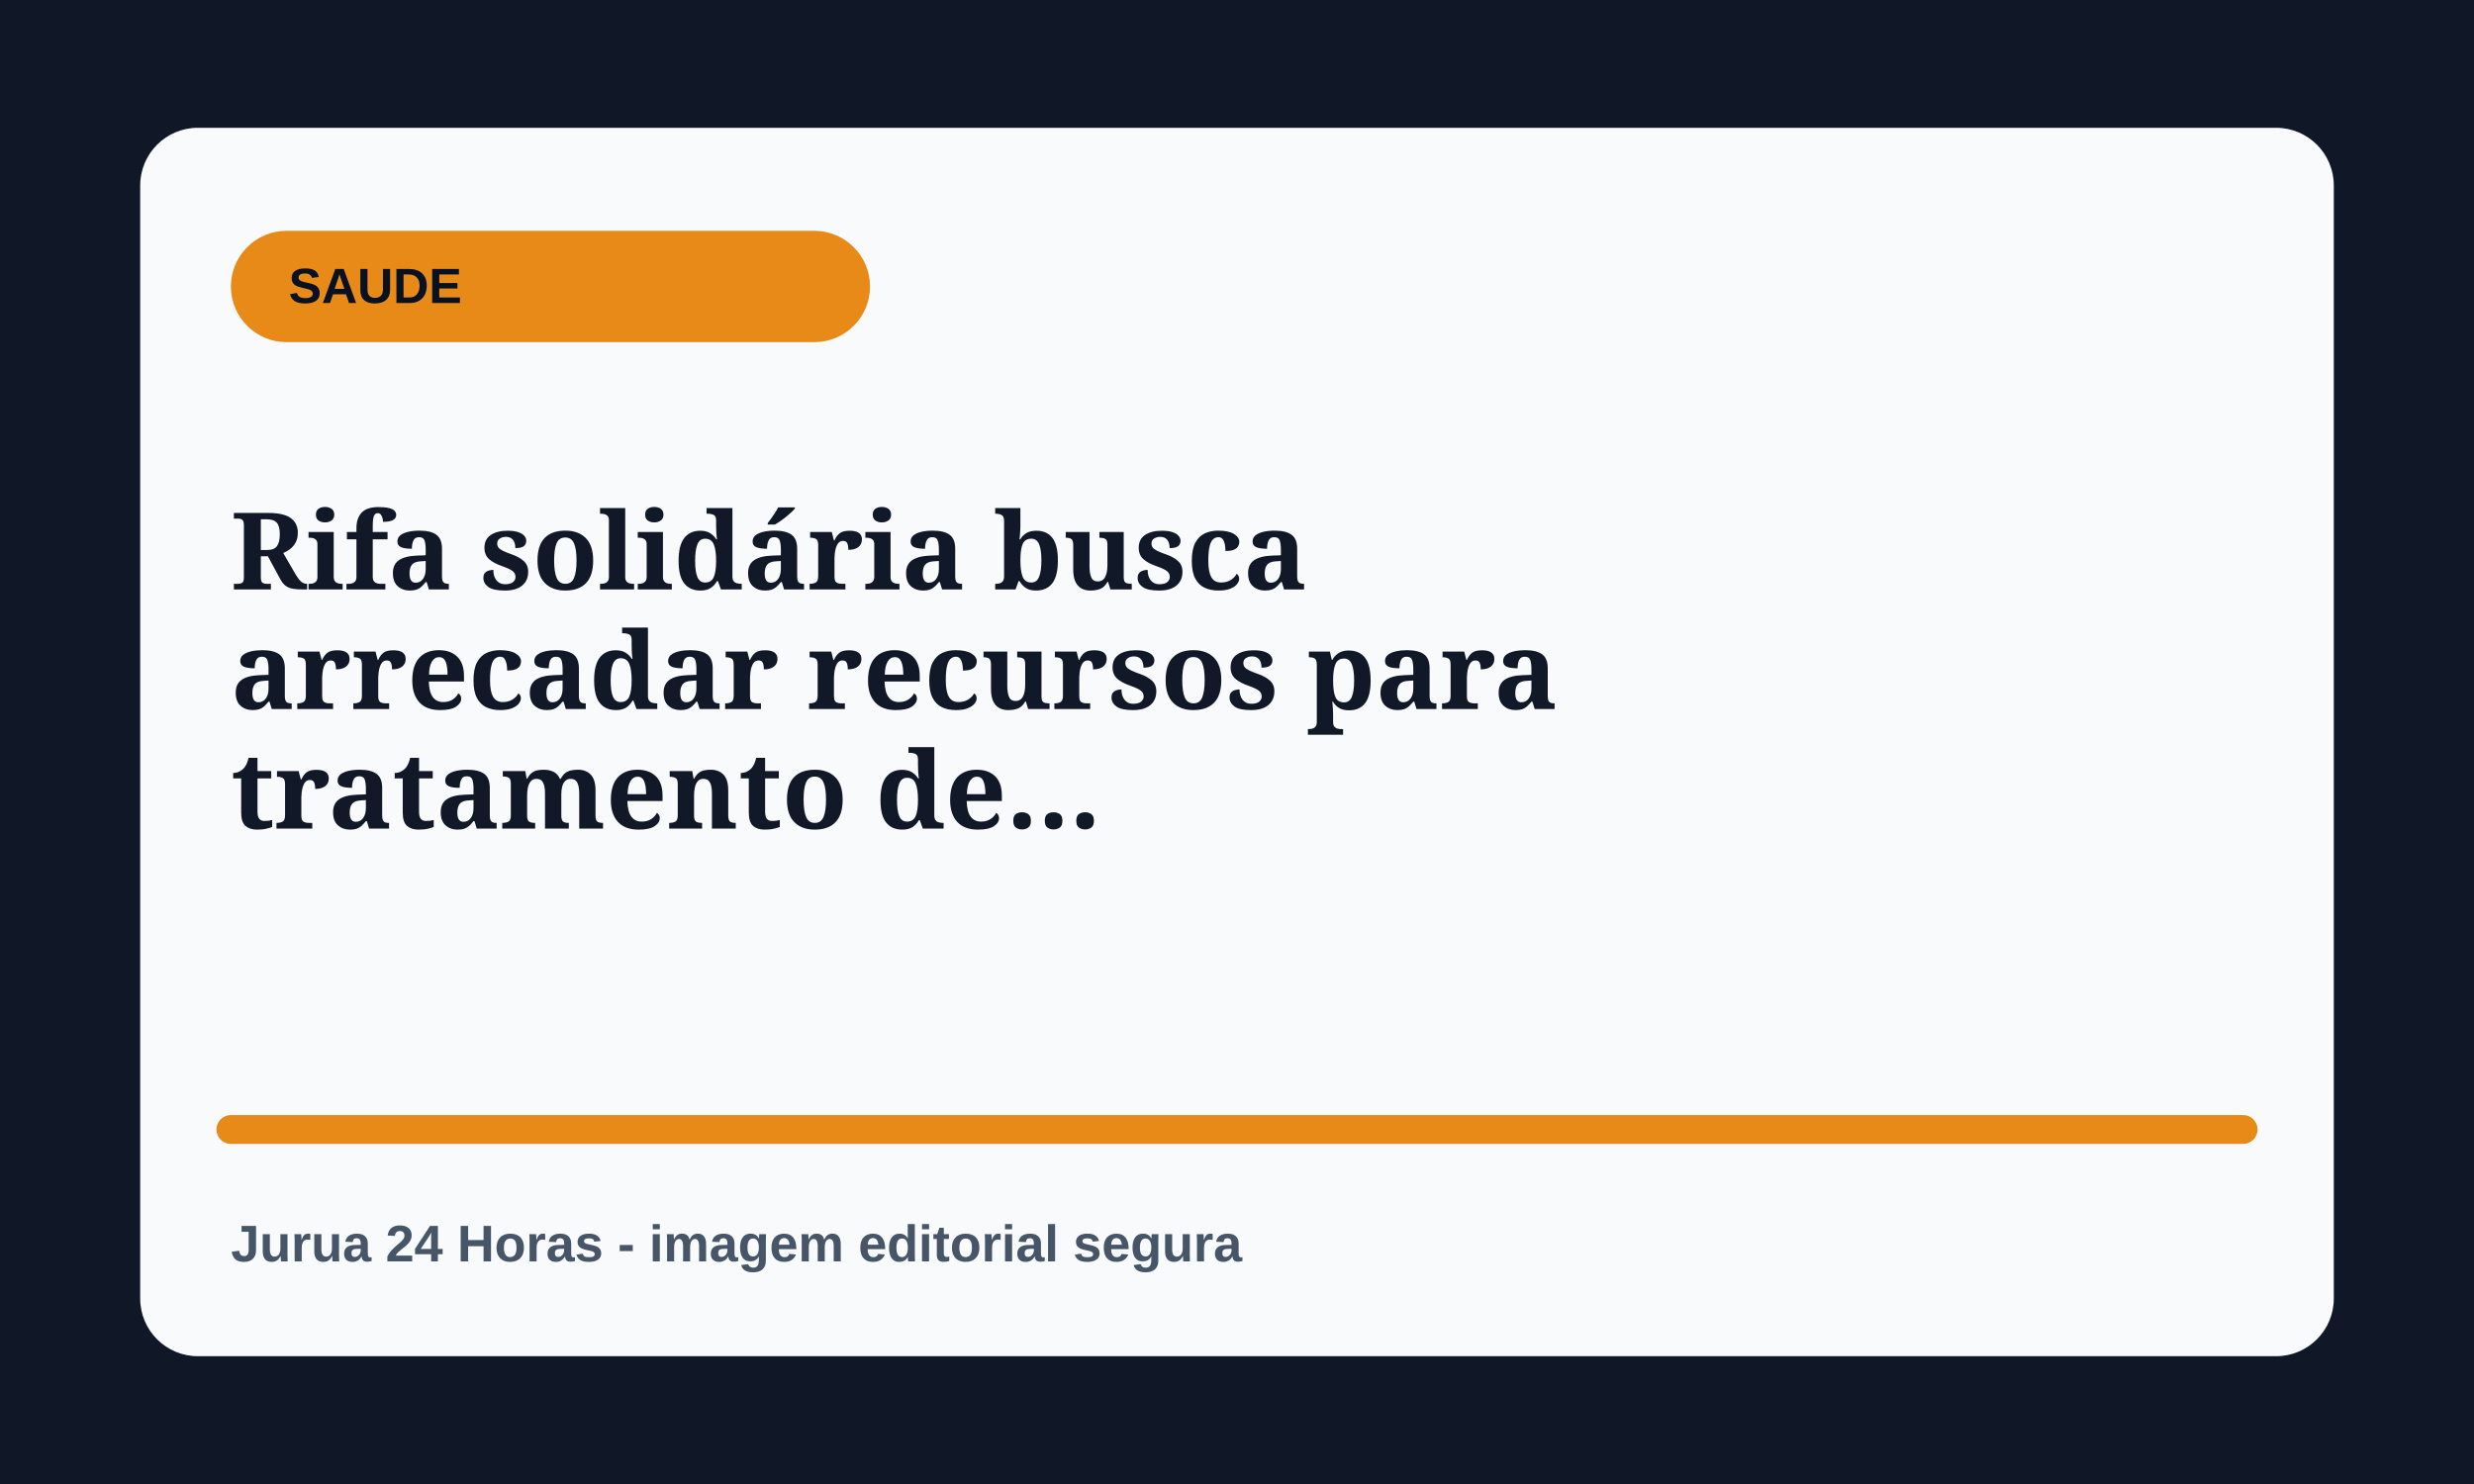
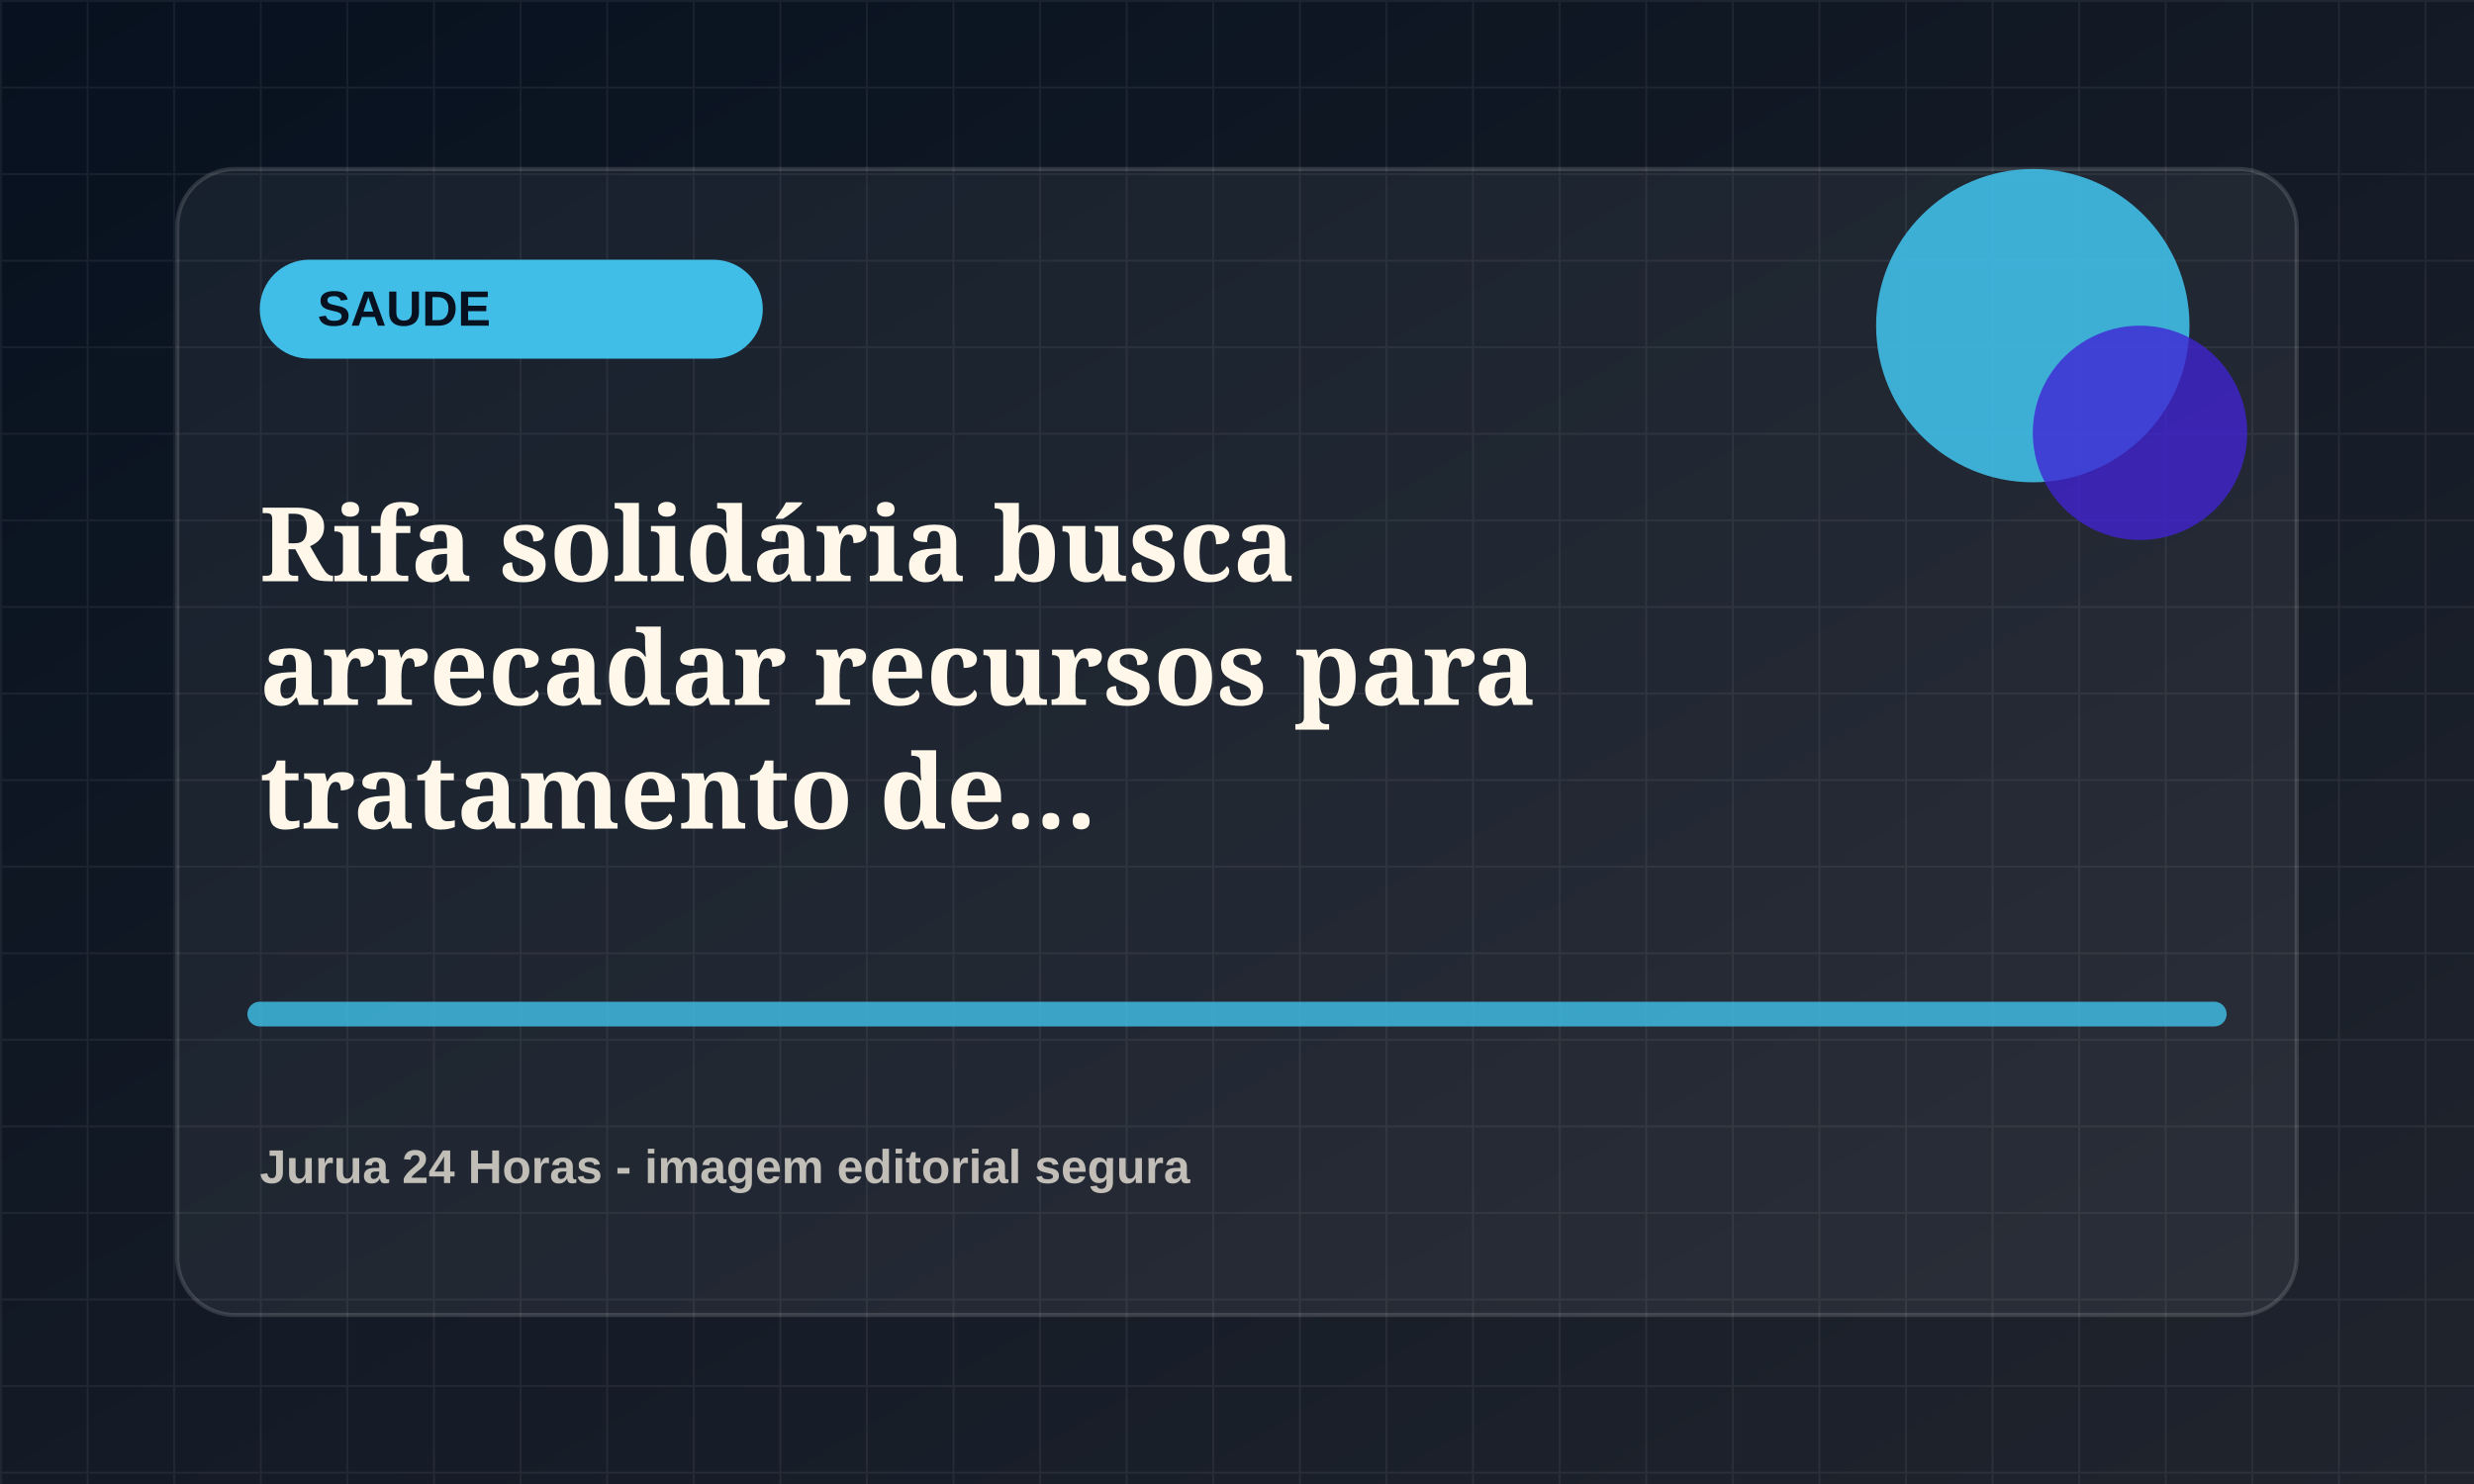
<svg xmlns="http://www.w3.org/2000/svg" viewBox="0 0 1200 720">
-   <rect width="1200" height="720" fill="#101827" />
-   <rect x="68" y="62" width="1064" height="596" rx="28" fill="#f8fafc" />
-   <rect x="112" y="112" width="310" height="54" rx="27" fill="hsl(33 82% 50%)" />
-   <text x="140" y="147" fill="#08111f" font-family="Arial, sans-serif" font-size="24" font-weight="800">SAUDE</text>
-   <text x="112" y="286" fill="#111827" font-family="Georgia, serif" font-size="52" font-weight="700">
-     <tspan x="112" dy="0">‎Rifa solidária busca</tspan>
-     <tspan x="112" dy="58">arrecadar recursos para</tspan>
-     <tspan x="112" dy="58">tratamento de...</tspan>
+   <defs>
+     <linearGradient id="bg" x1="0" x2="1" y1="0" y2="1">
+       <stop offset="0" stop-color="#07111f" />
+       <stop offset="1" stop-color="#20242d" />
+     </linearGradient>
+     <pattern id="grid" width="42" height="42" patternUnits="userSpaceOnUse">
+       <path d="M42 0H0v42" fill="none" stroke="rgba(255,255,255,.055)" stroke-width="2" />
+     </pattern>
+   </defs>
+   <rect width="1200" height="720" fill="url(#bg)" />
+   <rect width="1200" height="720" fill="url(#grid)" />
+   <rect x="86" y="82" width="1028" height="556" rx="28" fill="rgba(255,255,255,.055)" stroke="rgba(255,255,255,.14)" stroke-width="2" />
+   <rect x="126" y="126" width="244" height="48" rx="24" fill="hsl(195 78% 58%)" />
+   <text x="154" y="158" fill="#07111f" font-family="Arial, sans-serif" font-size="24" font-weight="800">SAUDE</text>
+   <circle cx="986" cy="158" r="76" fill="hsl(195 78% 58%)" opacity=".9" />
+   <circle cx="1038" cy="210" r="52" fill="hsl(250 72% 48%)" opacity=".78" />
+   <path d="M126 492h948" stroke="hsl(195 78% 58%)" stroke-width="12" stroke-linecap="round" opacity=".82" />
+   <text x="126" y="282" fill="#fff8ea" font-family="Georgia, serif" font-size="50" font-weight="700">
+     <tspan x="126" dy="0">‎Rifa solidária busca</tspan>
+     <tspan x="126" dy="60">arrecadar recursos para</tspan>
+     <tspan x="126" dy="60">tratamento de...</tspan>
  </text>
-   <path d="M112 548h976" stroke="hsl(33 82% 50%)" stroke-width="14" stroke-linecap="round" />
-   <text x="112" y="612" fill="#475569" font-family="Arial, sans-serif" font-size="25" font-weight="700">Jurua 24 Horas - imagem editorial segura</text>
+   <text x="126" y="574" fill="rgba(255,248,234,.72)" font-family="Arial, sans-serif" font-size="23" font-weight="700">Jurua 24 Horas - imagem editorial segura</text>
</svg>
